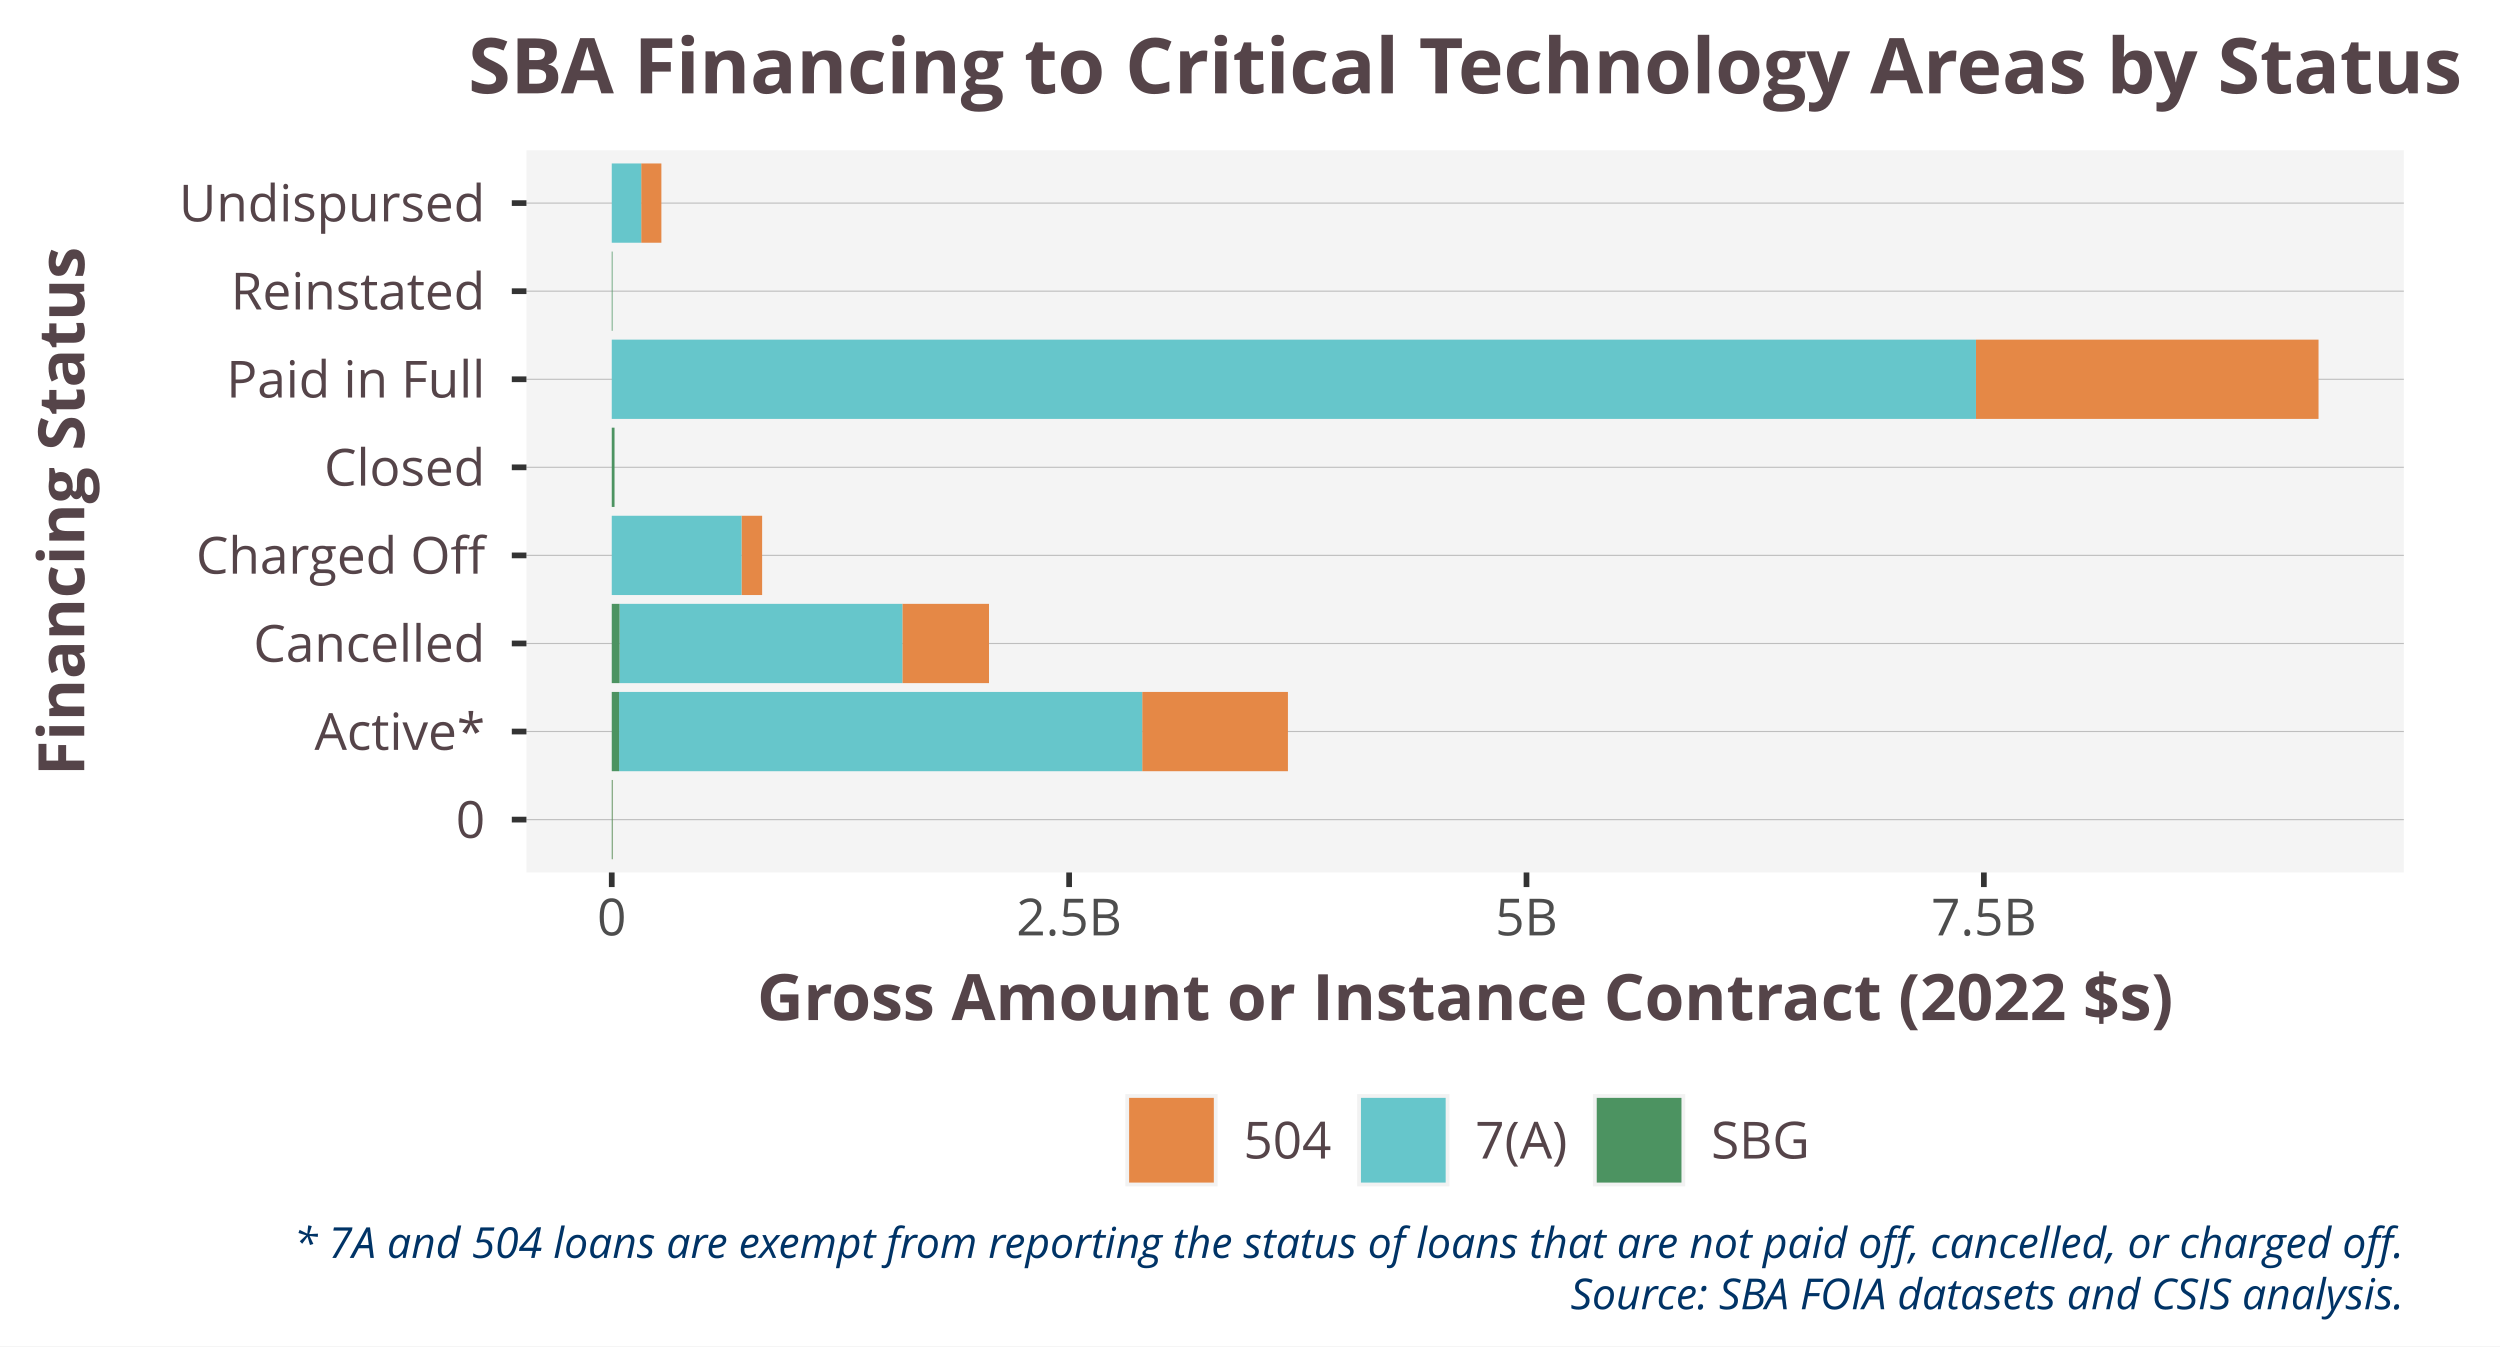
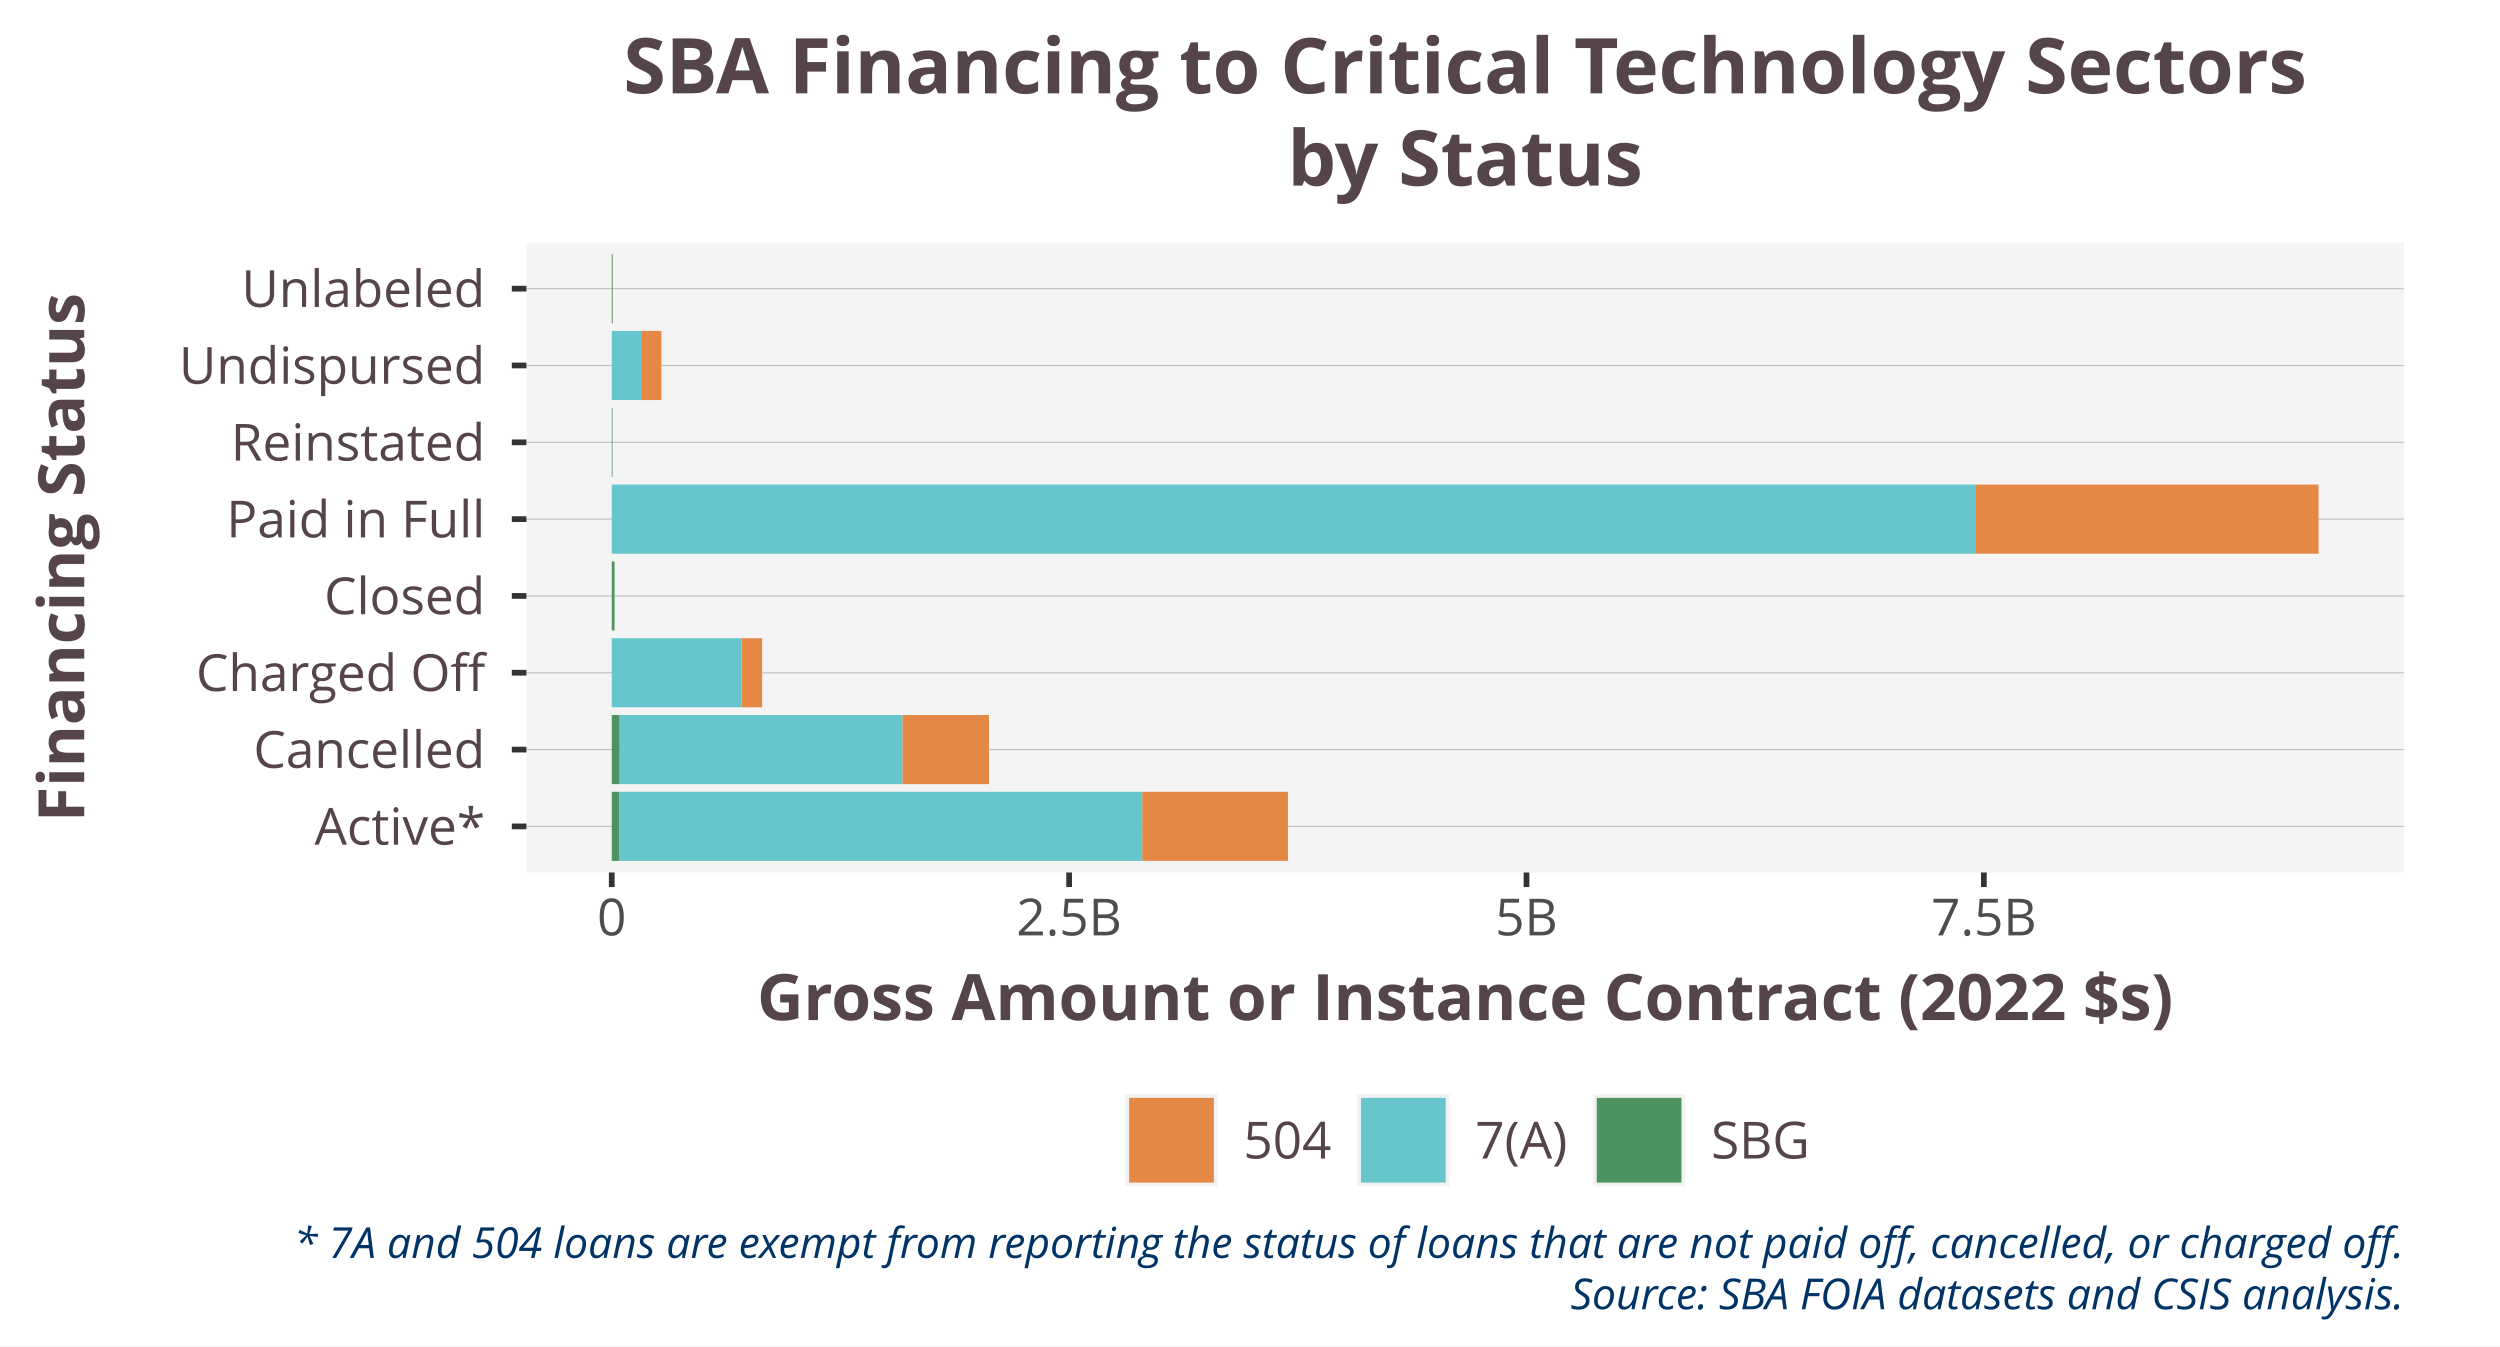
<svg xmlns="http://www.w3.org/2000/svg" class="svglite" width="468.00pt" height="252.00pt" viewBox="0 0 468.00 252.00">
  <defs>
    <style type="text/css">
    .svglite line, .svglite polyline, .svglite polygon, .svglite path, .svglite rect, .svglite circle {
      fill: none;
      stroke: #000000;
      stroke-linecap: round;
      stroke-linejoin: round;
      stroke-miterlimit: 10.00;
    }
    .svglite text {
      white-space: pre;
    }
  </style>
  </defs>
  <rect width="100%" height="100%" style="stroke: none; fill: #FFFFFF;" />
  <defs>
    <clipPath id="cpMC4wMHw0NjguMDB8MC4wMHwyNTIuMDA=">
      <rect x="0.00" y="0.00" width="468.00" height="252.00" />
    </clipPath>
  </defs>
  <g clip-path="url(#cpMC4wMHw0NjguMDB8MC4wMHwyNTIuMDA=)">
    <rect x="0.00" y="0.00" width="468.00" height="252.00" style="stroke-width: 1.07; stroke: #FFFFFF; fill: #FFFFFF;" />
  </g>
  <defs>
-     <clipPath id="cpOTguNTV8NDUwLjAwfDI4LjEzfDE2My4zMg==">
-       <rect x="98.55" y="28.13" width="351.45" height="135.19" />
+     <clipPath id="cpOTguNTV8NDUwLjAwfDQ1LjQxfDE2My4zMg==">
+       <rect x="98.55" y="45.41" width="351.45" height="117.91" />
    </clipPath>
  </defs>
-   <g clip-path="url(#cpOTguNTV8NDUwLjAwfDI4LjEzfDE2My4zMg==)">
-     <rect x="98.55" y="28.13" width="351.45" height="135.19" style="stroke-width: 1.07; stroke: none; fill: #F4F4F4;" />
-     <polyline points="98.55,153.43 450.00,153.43 " style="stroke-width: 0.21; stroke: #BEBEBE; stroke-linecap: butt;" />
-     <polyline points="98.55,136.94 450.00,136.94 " style="stroke-width: 0.21; stroke: #BEBEBE; stroke-linecap: butt;" />
-     <polyline points="98.55,120.46 450.00,120.46 " style="stroke-width: 0.21; stroke: #BEBEBE; stroke-linecap: butt;" />
-     <polyline points="98.55,103.97 450.00,103.97 " style="stroke-width: 0.21; stroke: #BEBEBE; stroke-linecap: butt;" />
-     <polyline points="98.55,87.48 450.00,87.48 " style="stroke-width: 0.21; stroke: #BEBEBE; stroke-linecap: butt;" />
-     <polyline points="98.55,71.00 450.00,71.00 " style="stroke-width: 0.21; stroke: #BEBEBE; stroke-linecap: butt;" />
-     <polyline points="98.55,54.51 450.00,54.51 " style="stroke-width: 0.21; stroke: #BEBEBE; stroke-linecap: butt;" />
-     <polyline points="98.55,38.02 450.00,38.02 " style="stroke-width: 0.21; stroke: #BEBEBE; stroke-linecap: butt;" />
-     <rect x="213.82" y="129.53" width="27.28" height="14.84" style="stroke-width: 1.07; stroke: none; stroke-linecap: butt; stroke-linejoin: miter; fill: #E58846;" />
-     <rect x="168.92" y="113.04" width="16.22" height="14.84" style="stroke-width: 1.07; stroke: none; stroke-linecap: butt; stroke-linejoin: miter; fill: #E58846;" />
-     <rect x="138.81" y="96.55" width="3.86" height="14.84" style="stroke-width: 1.07; stroke: none; stroke-linecap: butt; stroke-linejoin: miter; fill: #E58846;" />
-     <rect x="369.90" y="63.58" width="64.13" height="14.84" style="stroke-width: 1.07; stroke: none; stroke-linecap: butt; stroke-linejoin: miter; fill: #E58846;" />
-     <rect x="120.03" y="30.60" width="3.78" height="14.84" style="stroke-width: 1.07; stroke: none; stroke-linecap: butt; stroke-linejoin: miter; fill: #E58846;" />
-     <rect x="114.68" y="146.01" width="0.050" height="14.84" style="stroke-width: 1.07; stroke: none; stroke-linecap: butt; stroke-linejoin: miter; fill: #E58846;" />
-     <rect x="115.89" y="129.53" width="97.93" height="14.84" style="stroke-width: 1.07; stroke: none; stroke-linecap: butt; stroke-linejoin: miter; fill: #66C6CB;" />
-     <rect x="115.98" y="113.04" width="52.94" height="14.84" style="stroke-width: 1.07; stroke: none; stroke-linecap: butt; stroke-linejoin: miter; fill: #66C6CB;" />
-     <rect x="114.52" y="96.55" width="24.29" height="14.84" style="stroke-width: 1.07; stroke: none; stroke-linecap: butt; stroke-linejoin: miter; fill: #66C6CB;" />
-     <rect x="114.52" y="63.58" width="255.38" height="14.84" style="stroke-width: 1.07; stroke: none; stroke-linecap: butt; stroke-linejoin: miter; fill: #66C6CB;" />
-     <rect x="114.52" y="30.60" width="5.51" height="14.84" style="stroke-width: 1.07; stroke: none; stroke-linecap: butt; stroke-linejoin: miter; fill: #66C6CB;" />
-     <rect x="114.52" y="129.53" width="1.37" height="14.84" style="stroke-width: 1.07; stroke: none; stroke-linecap: butt; stroke-linejoin: miter; fill: #4C9361;" />
-     <rect x="114.52" y="113.04" width="1.46" height="14.84" style="stroke-width: 1.07; stroke: none; stroke-linecap: butt; stroke-linejoin: miter; fill: #4C9361;" />
-     <rect x="114.52" y="80.06" width="0.52" height="14.84" style="stroke-width: 1.07; stroke: none; stroke-linecap: butt; stroke-linejoin: miter; fill: #4C9361;" />
-     <rect x="114.52" y="47.09" width="0.14" height="14.84" style="stroke-width: 1.07; stroke: none; stroke-linecap: butt; stroke-linejoin: miter; fill: #4C9361;" />
-     <rect x="114.52" y="146.01" width="0.16" height="14.84" style="stroke-width: 1.07; stroke: none; stroke-linecap: butt; stroke-linejoin: miter; fill: #4C9361;" />
+   <g clip-path="url(#cpOTguNTV8NDUwLjAwfDQ1LjQxfDE2My4zMg==)">
+     <rect x="98.55" y="45.41" width="351.45" height="117.91" style="stroke-width: 1.07; stroke: none; fill: #F4F4F4;" />
+     <polyline points="98.55,154.70 450.00,154.70 " style="stroke-width: 0.21; stroke: #BEBEBE; stroke-linecap: butt;" />
+     <polyline points="98.55,140.32 450.00,140.32 " style="stroke-width: 0.21; stroke: #BEBEBE; stroke-linecap: butt;" />
+     <polyline points="98.55,125.94 450.00,125.94 " style="stroke-width: 0.21; stroke: #BEBEBE; stroke-linecap: butt;" />
+     <polyline points="98.55,111.56 450.00,111.56 " style="stroke-width: 0.21; stroke: #BEBEBE; stroke-linecap: butt;" />
+     <polyline points="98.55,97.18 450.00,97.18 " style="stroke-width: 0.21; stroke: #BEBEBE; stroke-linecap: butt;" />
+     <polyline points="98.55,82.80 450.00,82.80 " style="stroke-width: 0.21; stroke: #BEBEBE; stroke-linecap: butt;" />
+     <polyline points="98.55,68.42 450.00,68.42 " style="stroke-width: 0.21; stroke: #BEBEBE; stroke-linecap: butt;" />
+     <polyline points="98.55,54.04 450.00,54.04 " style="stroke-width: 0.21; stroke: #BEBEBE; stroke-linecap: butt;" />
+     <rect x="213.82" y="148.22" width="27.28" height="12.94" style="stroke-width: 1.07; stroke: none; stroke-linecap: butt; stroke-linejoin: miter; fill: #E58846;" />
+     <rect x="168.92" y="133.85" width="16.22" height="12.94" style="stroke-width: 1.07; stroke: none; stroke-linecap: butt; stroke-linejoin: miter; fill: #E58846;" />
+     <rect x="138.81" y="119.47" width="3.86" height="12.94" style="stroke-width: 1.07; stroke: none; stroke-linecap: butt; stroke-linejoin: miter; fill: #E58846;" />
+     <rect x="369.90" y="90.71" width="64.13" height="12.94" style="stroke-width: 1.07; stroke: none; stroke-linecap: butt; stroke-linejoin: miter; fill: #E58846;" />
+     <rect x="120.03" y="61.95" width="3.78" height="12.94" style="stroke-width: 1.07; stroke: none; stroke-linecap: butt; stroke-linejoin: miter; fill: #E58846;" />
+     <rect x="114.68" y="47.57" width="0.050" height="12.94" style="stroke-width: 1.07; stroke: none; stroke-linecap: butt; stroke-linejoin: miter; fill: #E58846;" />
+     <rect x="115.89" y="148.22" width="97.93" height="12.94" style="stroke-width: 1.07; stroke: none; stroke-linecap: butt; stroke-linejoin: miter; fill: #66C6CB;" />
+     <rect x="115.98" y="133.85" width="52.94" height="12.94" style="stroke-width: 1.07; stroke: none; stroke-linecap: butt; stroke-linejoin: miter; fill: #66C6CB;" />
+     <rect x="114.52" y="119.47" width="24.29" height="12.94" style="stroke-width: 1.07; stroke: none; stroke-linecap: butt; stroke-linejoin: miter; fill: #66C6CB;" />
+     <rect x="114.52" y="90.71" width="255.38" height="12.94" style="stroke-width: 1.07; stroke: none; stroke-linecap: butt; stroke-linejoin: miter; fill: #66C6CB;" />
+     <rect x="114.52" y="61.95" width="5.51" height="12.94" style="stroke-width: 1.07; stroke: none; stroke-linecap: butt; stroke-linejoin: miter; fill: #66C6CB;" />
+     <rect x="114.52" y="148.22" width="1.37" height="12.94" style="stroke-width: 1.07; stroke: none; stroke-linecap: butt; stroke-linejoin: miter; fill: #4C9361;" />
+     <rect x="114.52" y="133.85" width="1.46" height="12.94" style="stroke-width: 1.07; stroke: none; stroke-linecap: butt; stroke-linejoin: miter; fill: #4C9361;" />
+     <rect x="114.52" y="105.09" width="0.52" height="12.94" style="stroke-width: 1.07; stroke: none; stroke-linecap: butt; stroke-linejoin: miter; fill: #4C9361;" />
+     <rect x="114.52" y="76.33" width="0.14" height="12.94" style="stroke-width: 1.07; stroke: none; stroke-linecap: butt; stroke-linejoin: miter; fill: #4C9361;" />
+     <rect x="114.52" y="47.57" width="0.16" height="12.94" style="stroke-width: 1.07; stroke: none; stroke-linecap: butt; stroke-linejoin: miter; fill: #4C9361;" />
  </g>
  <g clip-path="url(#cpMC4wMHw0NjguMDB8MC4wMHwyNTIuMDA=)">
-     <text x="90.82" y="156.85" text-anchor="end" style="font-size: 9.60px;fill: #554449; font-family: &quot;Open Sans&quot;;" textLength="5.49px" lengthAdjust="spacingAndGlyphs">0</text>
-     <text x="90.82" y="140.37" text-anchor="end" style="font-size: 9.60px;fill: #554449; font-family: &quot;Open Sans&quot;;" textLength="31.95px" lengthAdjust="spacingAndGlyphs">Active*</text>
-     <text x="90.82" y="123.88" text-anchor="end" style="font-size: 9.60px;fill: #554449; font-family: &quot;Open Sans&quot;;" textLength="43.32px" lengthAdjust="spacingAndGlyphs">Cancelled</text>
-     <text x="90.82" y="107.39" text-anchor="end" style="font-size: 9.60px;fill: #554449; font-family: &quot;Open Sans&quot;;" textLength="54.03px" lengthAdjust="spacingAndGlyphs">Charged Off</text>
-     <text x="90.82" y="90.91" text-anchor="end" style="font-size: 9.60px;fill: #554449; font-family: &quot;Open Sans&quot;;" textLength="30.05px" lengthAdjust="spacingAndGlyphs">Closed</text>
-     <text x="90.82" y="74.42" text-anchor="end" style="font-size: 9.60px;fill: #554449; font-family: &quot;Open Sans&quot;;" textLength="48.33px" lengthAdjust="spacingAndGlyphs">Paid in Full</text>
-     <text x="90.82" y="57.93" text-anchor="end" style="font-size: 9.60px;fill: #554449; font-family: &quot;Open Sans&quot;;" textLength="47.60px" lengthAdjust="spacingAndGlyphs">Reinstated</text>
-     <text x="90.82" y="41.45" text-anchor="end" style="font-size: 9.60px;fill: #554449; font-family: &quot;Open Sans&quot;;" textLength="57.23px" lengthAdjust="spacingAndGlyphs">Undispursed</text>
-     <polyline points="95.81,153.43 98.55,153.43 " style="stroke-width: 1.07; stroke: #333333; stroke-linecap: butt;" />
-     <polyline points="95.81,136.94 98.55,136.94 " style="stroke-width: 1.07; stroke: #333333; stroke-linecap: butt;" />
-     <polyline points="95.81,120.46 98.55,120.46 " style="stroke-width: 1.07; stroke: #333333; stroke-linecap: butt;" />
-     <polyline points="95.81,103.97 98.55,103.97 " style="stroke-width: 1.07; stroke: #333333; stroke-linecap: butt;" />
-     <polyline points="95.81,87.48 98.55,87.48 " style="stroke-width: 1.07; stroke: #333333; stroke-linecap: butt;" />
-     <polyline points="95.81,71.00 98.55,71.00 " style="stroke-width: 1.07; stroke: #333333; stroke-linecap: butt;" />
-     <polyline points="95.81,54.51 98.55,54.51 " style="stroke-width: 1.07; stroke: #333333; stroke-linecap: butt;" />
-     <polyline points="95.81,38.02 98.55,38.02 " style="stroke-width: 1.07; stroke: #333333; stroke-linecap: butt;" />
+     <text x="90.82" y="158.12" text-anchor="end" style="font-size: 9.60px;fill: #554449; font-family: &quot;Open Sans&quot;;" textLength="31.95px" lengthAdjust="spacingAndGlyphs">Active*</text>
+     <text x="90.82" y="143.74" text-anchor="end" style="font-size: 9.60px;fill: #554449; font-family: &quot;Open Sans&quot;;" textLength="43.32px" lengthAdjust="spacingAndGlyphs">Cancelled</text>
+     <text x="90.82" y="129.36" text-anchor="end" style="font-size: 9.60px;fill: #554449; font-family: &quot;Open Sans&quot;;" textLength="54.03px" lengthAdjust="spacingAndGlyphs">Charged Off</text>
+     <text x="90.82" y="114.98" text-anchor="end" style="font-size: 9.60px;fill: #554449; font-family: &quot;Open Sans&quot;;" textLength="30.05px" lengthAdjust="spacingAndGlyphs">Closed</text>
+     <text x="90.82" y="100.60" text-anchor="end" style="font-size: 9.60px;fill: #554449; font-family: &quot;Open Sans&quot;;" textLength="48.33px" lengthAdjust="spacingAndGlyphs">Paid in Full</text>
+     <text x="90.82" y="86.22" text-anchor="end" style="font-size: 9.60px;fill: #554449; font-family: &quot;Open Sans&quot;;" textLength="47.60px" lengthAdjust="spacingAndGlyphs">Reinstated</text>
+     <text x="90.82" y="71.84" text-anchor="end" style="font-size: 9.60px;fill: #554449; font-family: &quot;Open Sans&quot;;" textLength="57.23px" lengthAdjust="spacingAndGlyphs">Undispursed</text>
+     <text x="90.82" y="57.46" text-anchor="end" style="font-size: 9.60px;fill: #554449; font-family: &quot;Open Sans&quot;;" textLength="45.55px" lengthAdjust="spacingAndGlyphs">Unlabeled</text>
+     <polyline points="95.81,154.70 98.55,154.70 " style="stroke-width: 1.07; stroke: #333333; stroke-linecap: butt;" />
+     <polyline points="95.81,140.32 98.55,140.32 " style="stroke-width: 1.07; stroke: #333333; stroke-linecap: butt;" />
+     <polyline points="95.81,125.94 98.55,125.94 " style="stroke-width: 1.07; stroke: #333333; stroke-linecap: butt;" />
+     <polyline points="95.81,111.56 98.55,111.56 " style="stroke-width: 1.07; stroke: #333333; stroke-linecap: butt;" />
+     <polyline points="95.81,97.18 98.55,97.18 " style="stroke-width: 1.07; stroke: #333333; stroke-linecap: butt;" />
+     <polyline points="95.81,82.80 98.55,82.80 " style="stroke-width: 1.07; stroke: #333333; stroke-linecap: butt;" />
+     <polyline points="95.81,68.42 98.55,68.42 " style="stroke-width: 1.07; stroke: #333333; stroke-linecap: butt;" />
+     <polyline points="95.81,54.04 98.55,54.04 " style="stroke-width: 1.07; stroke: #333333; stroke-linecap: butt;" />
    <polyline points="114.52,166.06 114.52,163.32 " style="stroke-width: 1.07; stroke: #333333; stroke-linecap: butt;" />
    <polyline points="200.14,166.06 200.14,163.32 " style="stroke-width: 1.07; stroke: #333333; stroke-linecap: butt;" />
    <polyline points="285.76,166.06 285.76,163.32 " style="stroke-width: 1.07; stroke: #333333; stroke-linecap: butt;" />
    <polyline points="371.38,166.06 371.38,163.32 " style="stroke-width: 1.07; stroke: #333333; stroke-linecap: butt;" />
    <text x="114.52" y="175.10" text-anchor="middle" style="font-size: 9.60px;fill: #4D4D4D; font-family: &quot;Open Sans&quot;;" textLength="5.49px" lengthAdjust="spacingAndGlyphs">0</text>
    <text x="200.14" y="175.10" text-anchor="middle" style="font-size: 9.60px;fill: #4D4D4D; font-family: &quot;Open Sans&quot;;" textLength="19.68px" lengthAdjust="spacingAndGlyphs">2.5B</text>
    <text x="285.76" y="175.10" text-anchor="middle" style="font-size: 9.60px;fill: #4D4D4D; font-family: &quot;Open Sans&quot;;" textLength="11.68px" lengthAdjust="spacingAndGlyphs">5B</text>
    <text x="371.38" y="175.10" text-anchor="middle" style="font-size: 9.60px;fill: #4D4D4D; font-family: &quot;Open Sans&quot;;" textLength="19.68px" lengthAdjust="spacingAndGlyphs">7.5B</text>
    <text x="274.27" y="190.96" text-anchor="middle" style="font-size: 12.00px; font-weight: bold;fill: #554449; font-family: &quot;Open Sans&quot;;" textLength="265.72px" lengthAdjust="spacingAndGlyphs">Gross Amount or Instance Contract (2022 $s)</text>
-     <text transform="translate(15.77,95.73) rotate(-90)" text-anchor="middle" style="font-size: 12.00px; font-weight: bold;fill: #554449; font-family: &quot;Open Sans&quot;;" textLength="99.06px" lengthAdjust="spacingAndGlyphs">Financing Status</text>
+     <text transform="translate(15.77,104.37) rotate(-90)" text-anchor="middle" style="font-size: 12.00px; font-weight: bold;fill: #554449; font-family: &quot;Open Sans&quot;;" textLength="99.06px" lengthAdjust="spacingAndGlyphs">Financing Status</text>
    <rect x="207.83" y="204.81" width="132.89" height="17.28" style="stroke-width: 1.07; stroke: none; fill: #FFFFFF;" />
    <rect x="210.66" y="204.81" width="17.28" height="17.28" style="stroke-width: 1.07; stroke: none; fill: #F2F2F2;" />
    <rect x="211.37" y="205.52" width="15.86" height="15.86" style="stroke-width: 1.07; stroke: none; stroke-linecap: butt; stroke-linejoin: miter; fill: #E58846;" />
    <rect x="254.06" y="204.81" width="17.28" height="17.28" style="stroke-width: 1.07; stroke: none; fill: #F2F2F2;" />
    <rect x="254.77" y="205.52" width="15.86" height="15.86" style="stroke-width: 1.07; stroke: none; stroke-linecap: butt; stroke-linejoin: miter; fill: #66C6CB;" />
    <rect x="298.20" y="204.81" width="17.28" height="17.28" style="stroke-width: 1.07; stroke: none; fill: #F2F2F2;" />
    <rect x="298.91" y="205.52" width="15.86" height="15.86" style="stroke-width: 1.07; stroke: none; stroke-linecap: butt; stroke-linejoin: miter; fill: #4C9361;" />
    <text x="232.77" y="216.87" style="font-size: 9.60px;fill: #554449; font-family: &quot;Open Sans&quot;;" textLength="16.46px" lengthAdjust="spacingAndGlyphs">504</text>
    <text x="276.16" y="216.87" style="font-size: 9.60px;fill: #554449; font-family: &quot;Open Sans&quot;;" textLength="17.21px" lengthAdjust="spacingAndGlyphs">7(A)</text>
    <text x="320.31" y="216.87" style="font-size: 9.60px;fill: #554449; font-family: &quot;Open Sans&quot;;" textLength="18.42px" lengthAdjust="spacingAndGlyphs">SBG</text>
-     <text x="274.27" y="17.47" text-anchor="middle" style="font-size: 14.40px; font-weight: bold;fill: #554449; font-family: &quot;Open Sans&quot;;" textLength="374.90px" lengthAdjust="spacingAndGlyphs">SBA Financing to Critical Technology Areas by Status</text>
+     <text x="274.27" y="17.47" text-anchor="middle" style="font-size: 14.40px; font-weight: bold;fill: #554449; font-family: &quot;Open Sans&quot;;" textLength="316.27px" lengthAdjust="spacingAndGlyphs">SBA Financing to Critical Technology Sectors</text>
+     <text x="274.27" y="34.75" text-anchor="middle" style="font-size: 14.40px; font-weight: bold;fill: #554449; font-family: &quot;Open Sans&quot;;" textLength="66.77px" lengthAdjust="spacingAndGlyphs">by Status</text>
    <text x="450.00" y="235.49" text-anchor="end" style="font-size: 8.00px; font-style: italic;fill: #003366; font-family: &quot;Open Sans&quot;;" textLength="397.21px" lengthAdjust="spacingAndGlyphs">* 7A and 504 loans are exempt from reporting the status of loans that are not paid off, cancelled, or charged off.</text>
    <text x="450.00" y="245.09" text-anchor="end" style="font-size: 8.00px; font-style: italic;fill: #003366; font-family: &quot;Open Sans&quot;;" textLength="156.74px" lengthAdjust="spacingAndGlyphs">Source: SBA FOIA datasets and CSIS analysis.</text>
  </g>
</svg>
